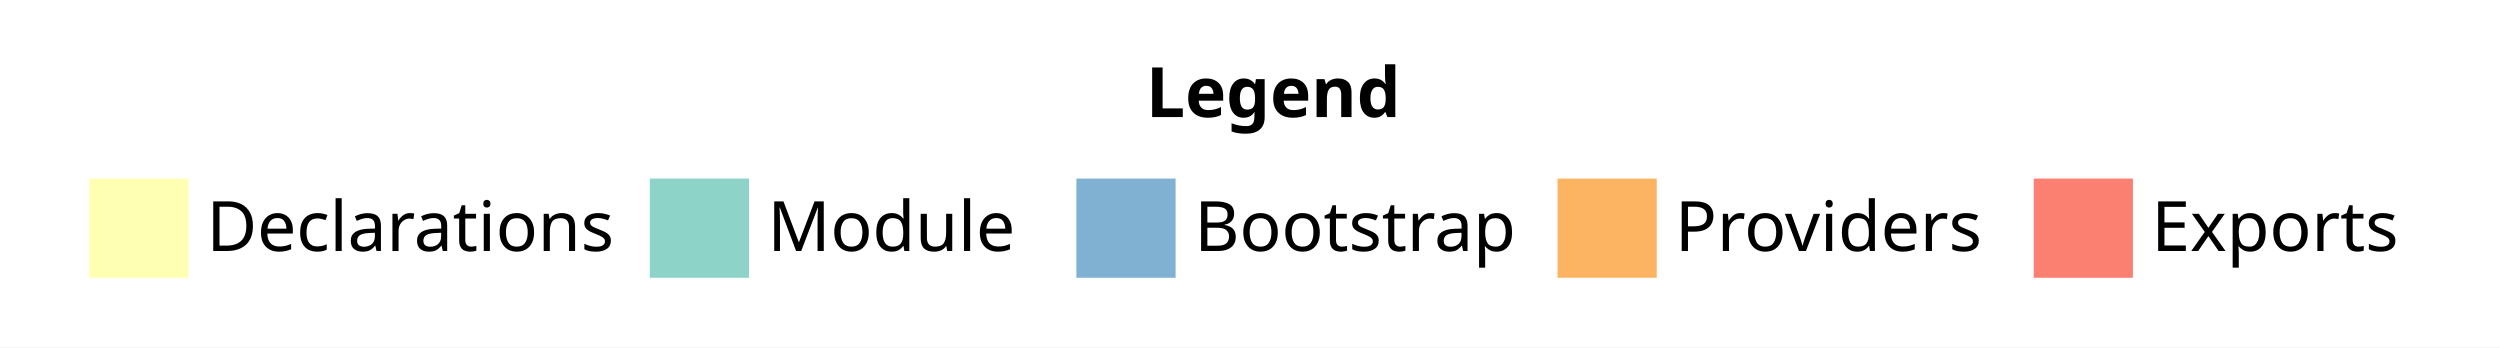
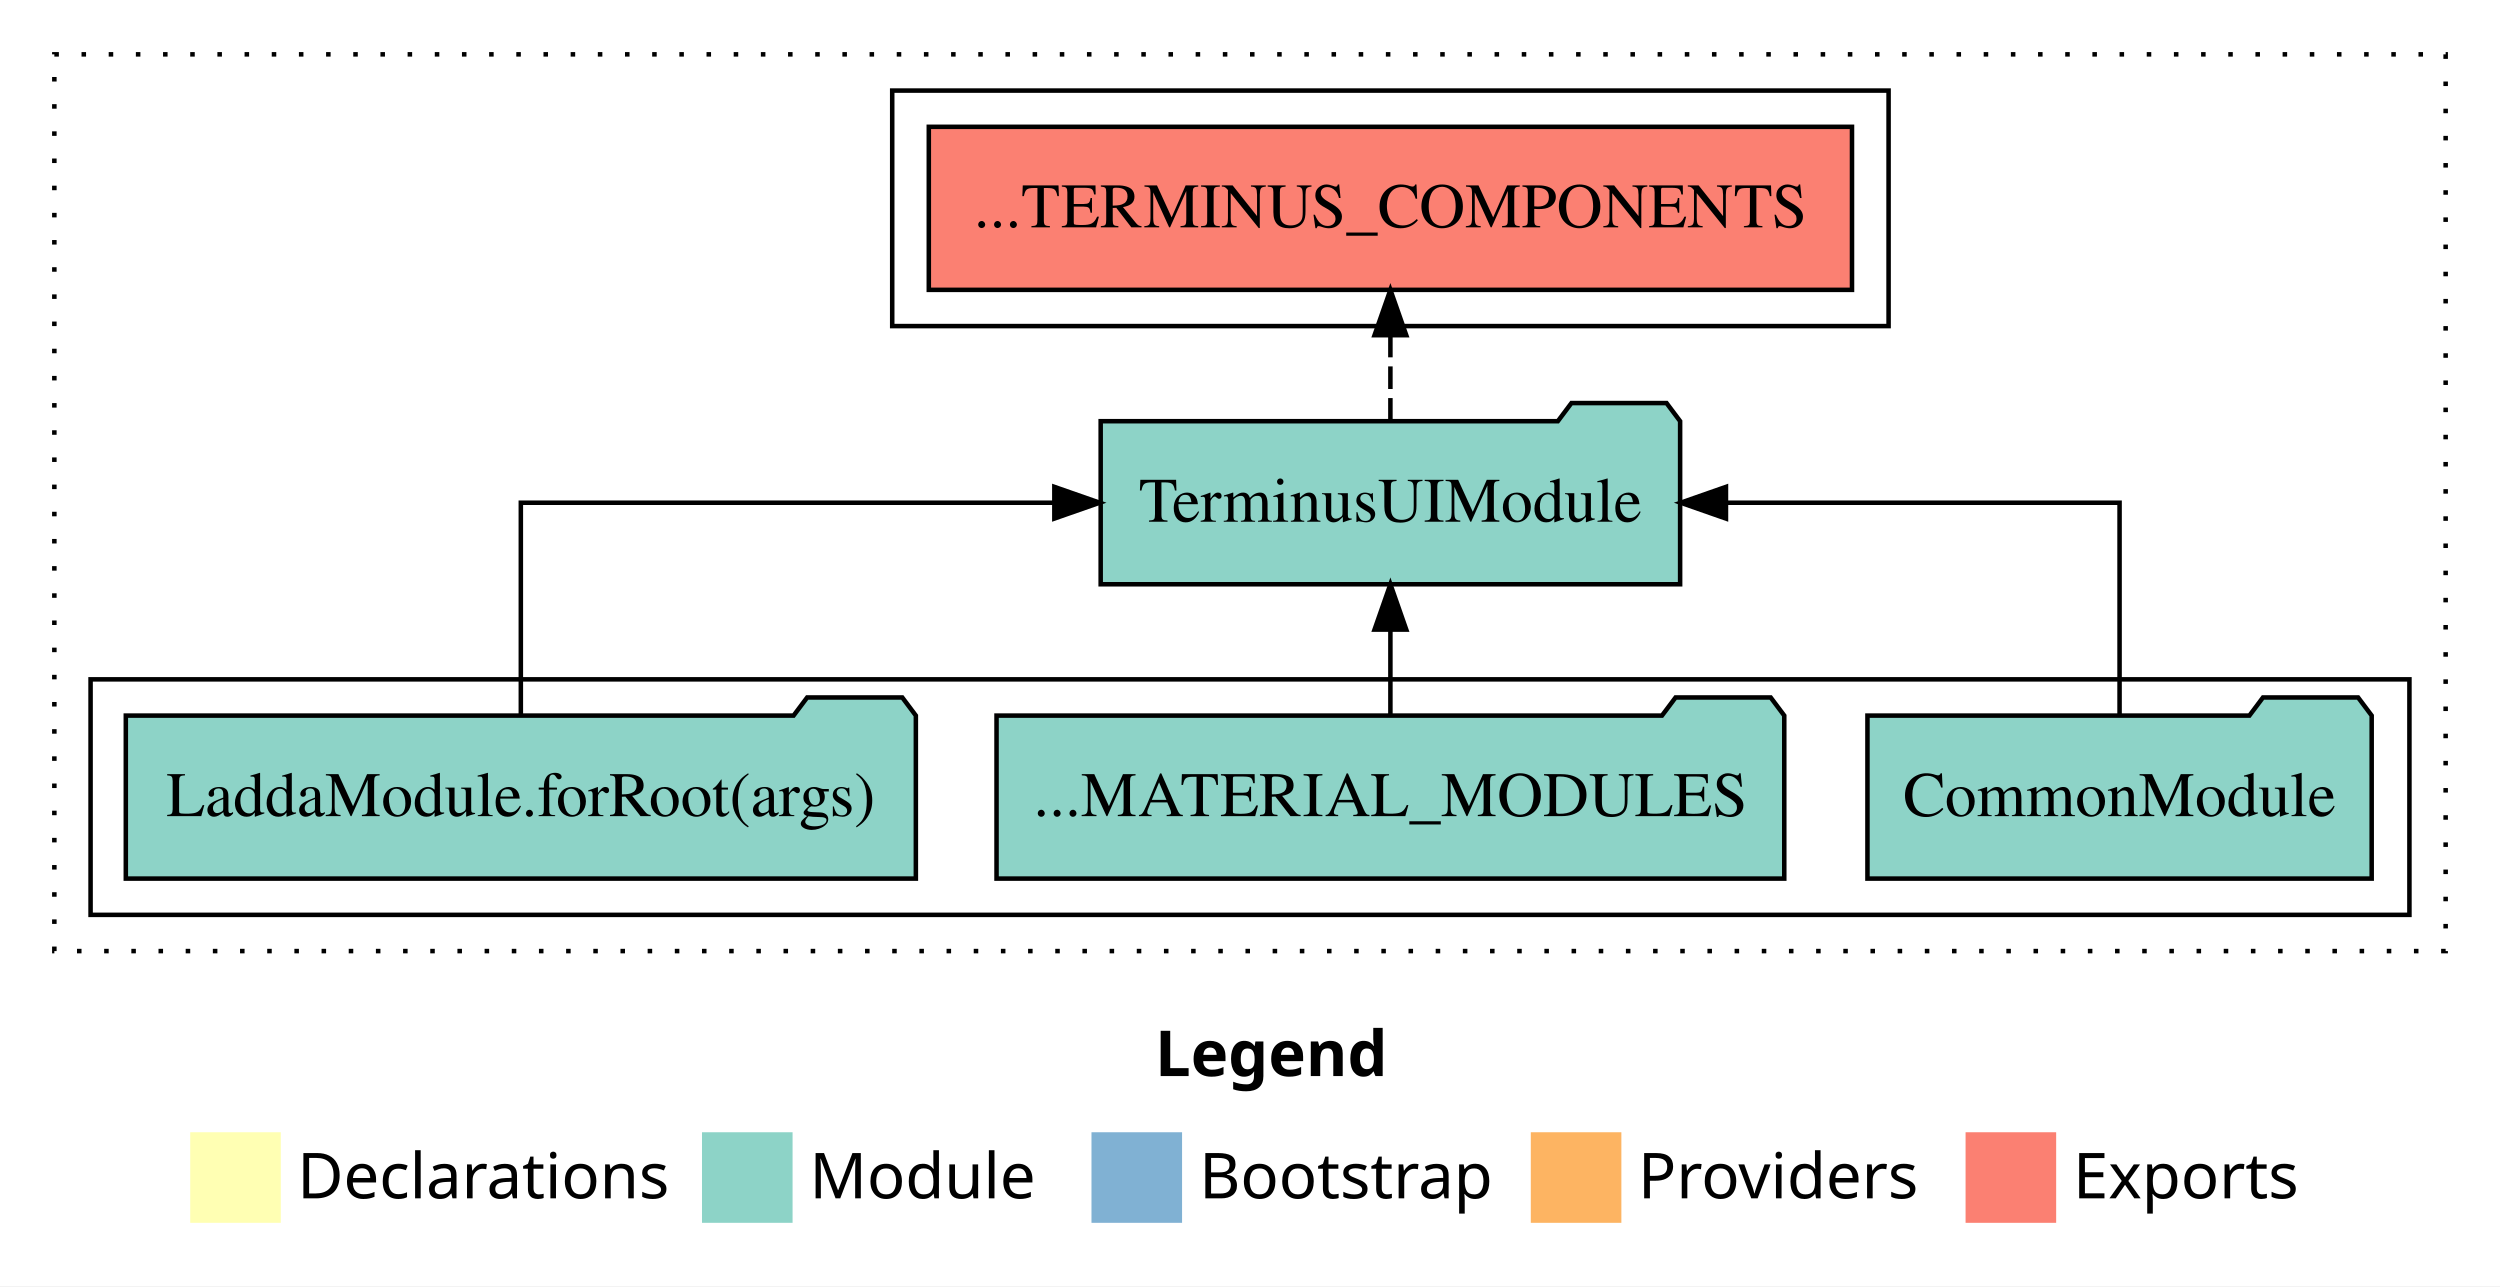
- <svg xmlns="http://www.w3.org/2000/svg" width="504pt" height="70pt" viewBox="0.00 0.00 504.00 70.00">
-   <g id="graph0" class="graph" transform="scale(1 1) rotate(0) translate(4 66)">
-     <polygon fill="#ffffff" stroke="transparent" points="-4,4 -4,-66 500,-66 500,4 -4,4" />
-     <text text-anchor="start" x="227.009" y="-42.4" font-family="sans-serif" font-weight="bold" font-size="14.00" fill="#000000">Legend</text>
-     <polygon fill="#ffffb3" stroke="transparent" points="14,-10 14,-30 34,-30 34,-10 14,-10" />
-     <text text-anchor="start" x="37.629" y="-15.4" font-family="sans-serif" font-size="14.00" fill="#000000">  Declarations</text>
-     <polygon fill="#8dd3c7" stroke="transparent" points="127,-10 127,-30 147,-30 147,-10 127,-10" />
-     <text text-anchor="start" x="150.725" y="-15.4" font-family="sans-serif" font-size="14.00" fill="#000000">  Module</text>
-     <polygon fill="#80b1d3" stroke="transparent" points="213,-10 213,-30 233,-30 233,-10 213,-10" />
-     <text text-anchor="start" x="236.781" y="-15.4" font-family="sans-serif" font-size="14.00" fill="#000000">  Bootstrap</text>
-     <polygon fill="#fdb462" stroke="transparent" points="310,-10 310,-30 330,-30 330,-10 310,-10" />
-     <text text-anchor="start" x="333.673" y="-15.4" font-family="sans-serif" font-size="14.00" fill="#000000">  Providers</text>
-     <polygon fill="#fb8072" stroke="transparent" points="406,-10 406,-30 426,-30 426,-10 406,-10" />
-     <text text-anchor="start" x="429.726" y="-15.4" font-family="sans-serif" font-size="14.00" fill="#000000">  Exports</text>
+ <svg xmlns="http://www.w3.org/2000/svg" width="552pt" height="284pt" viewBox="0.00 0.00 552.00 284.00">
+   <g id="graph0" class="graph" transform="scale(1 1) rotate(0) translate(4 280)">
+     <polygon fill="#ffffff" stroke="transparent" points="-4,4 -4,-280 548,-280 548,4 -4,4" />
+     <text text-anchor="start" x="251.009" y="-42.4" font-family="sans-serif" font-weight="bold" font-size="14.00" fill="#000000">Legend</text>
+     <polygon fill="#ffffb3" stroke="transparent" points="38,-10 38,-30 58,-30 58,-10 38,-10" />
+     <text text-anchor="start" x="61.629" y="-15.4" font-family="sans-serif" font-size="14.00" fill="#000000">  Declarations</text>
+     <polygon fill="#8dd3c7" stroke="transparent" points="151,-10 151,-30 171,-30 171,-10 151,-10" />
+     <text text-anchor="start" x="174.725" y="-15.4" font-family="sans-serif" font-size="14.00" fill="#000000">  Module</text>
+     <polygon fill="#80b1d3" stroke="transparent" points="237,-10 237,-30 257,-30 257,-10 237,-10" />
+     <text text-anchor="start" x="260.781" y="-15.4" font-family="sans-serif" font-size="14.00" fill="#000000">  Bootstrap</text>
+     <polygon fill="#fdb462" stroke="transparent" points="334,-10 334,-30 354,-30 354,-10 334,-10" />
+     <text text-anchor="start" x="357.673" y="-15.4" font-family="sans-serif" font-size="14.00" fill="#000000">  Providers</text>
+     <polygon fill="#fb8072" stroke="transparent" points="430,-10 430,-30 450,-30 450,-10 430,-10" />
+     <text text-anchor="start" x="453.726" y="-15.4" font-family="sans-serif" font-size="14.00" fill="#000000">  Exports</text>
+     <g id="clust1" class="cluster">
+       <polygon fill="none" stroke="#000000" stroke-dasharray="1,5" points="8,-70 8,-268 536,-268 536,-70 8,-70" />
+     </g>
+     <g id="clust3" class="cluster">
+       <polygon fill="none" stroke="#000000" points="16,-78 16,-130 528,-130 528,-78 16,-78" />
+     </g>
+     <g id="clust4" class="cluster">
+       <polygon fill="none" stroke="#000000" points="193,-208 193,-260 413,-260 413,-208 193,-208" />
+     </g>
+     <g id="node1" class="node">
+       <polygon fill="#8dd3c7" stroke="#000000" points="519.668,-122 516.668,-126 495.668,-126 492.668,-122 408.332,-122 408.332,-86 519.668,-86 519.668,-122" />
+       <text text-anchor="middle" x="464" y="-99.8" font-family="Times,serif" font-size="14.00" fill="#000000">CommonModule</text>
+     </g>
+     <g id="node4" class="node">
+       <polygon fill="#8dd3c7" stroke="#000000" points="366.971,-187 363.971,-191 342.971,-191 339.971,-187 239.029,-187 239.029,-151 366.971,-151 366.971,-187" />
+       <text text-anchor="middle" x="303" y="-164.8" font-family="Times,serif" font-size="14.00" fill="#000000">TerminusUIModule</text>
+     </g>
+     <g id="edge1" class="edge">
+       <path fill="none" stroke="#000000" d="M464,-122.106C464,-141.339 464,-169 464,-169 464,-169 377.094,-169 377.094,-169" />
+       <polygon fill="#000000" stroke="#000000" points="377.094,-165.5 367.094,-169 377.094,-172.5 377.094,-165.5" />
+     </g>
+     <g id="node2" class="node">
+       <polygon fill="#8dd3c7" stroke="#000000" points="389.966,-122 386.966,-126 365.966,-126 362.966,-122 216.034,-122 216.034,-86 389.966,-86 389.966,-122" />
+       <text text-anchor="middle" x="303" y="-99.8" font-family="Times,serif" font-size="14.00" fill="#000000">...MATERIAL_MODULES</text>
+     </g>
+     <g id="edge2" class="edge">
+       <path fill="none" stroke="#000000" d="M303,-122.106C303,-122.106 303,-140.991 303,-140.991" />
+       <polygon fill="#000000" stroke="#000000" points="299.5,-140.991 303,-150.991 306.5,-140.991 299.5,-140.991" />
+     </g>
+     <g id="node3" class="node">
+       <polygon fill="#8dd3c7" stroke="#000000" points="198.221,-122 195.221,-126 174.221,-126 171.221,-122 23.779,-122 23.779,-86 198.221,-86 198.221,-122" />
+       <text text-anchor="middle" x="111" y="-99.8" font-family="Times,serif" font-size="14.00" fill="#000000">LaddaModule.forRoot(args)</text>
+     </g>
+     <g id="edge3" class="edge">
+       <path fill="none" stroke="#000000" d="M111,-122.106C111,-141.339 111,-169 111,-169 111,-169 228.8,-169 228.8,-169" />
+       <polygon fill="#000000" stroke="#000000" points="228.8,-172.5 238.8,-169 228.8,-165.5 228.8,-172.5" />
+     </g>
+     <g id="node5" class="node">
+       <polygon fill="#fb8072" stroke="#000000" points="404.921,-252 201.079,-252 201.079,-216 404.921,-216 404.921,-252" />
+       <text text-anchor="middle" x="303" y="-229.8" font-family="Times,serif" font-size="14.00" fill="#000000">...TERMINUS_COMPONENTS </text>
+     </g>
+     <g id="edge4" class="edge">
+       <path fill="none" stroke="#000000" stroke-dasharray="5,2" d="M303,-187.106C303,-187.106 303,-205.991 303,-205.991" />
+       <polygon fill="#000000" stroke="#000000" points="299.5,-205.991 303,-215.991 306.5,-205.991 299.5,-205.991" />
+     </g>
  </g>
</svg>
